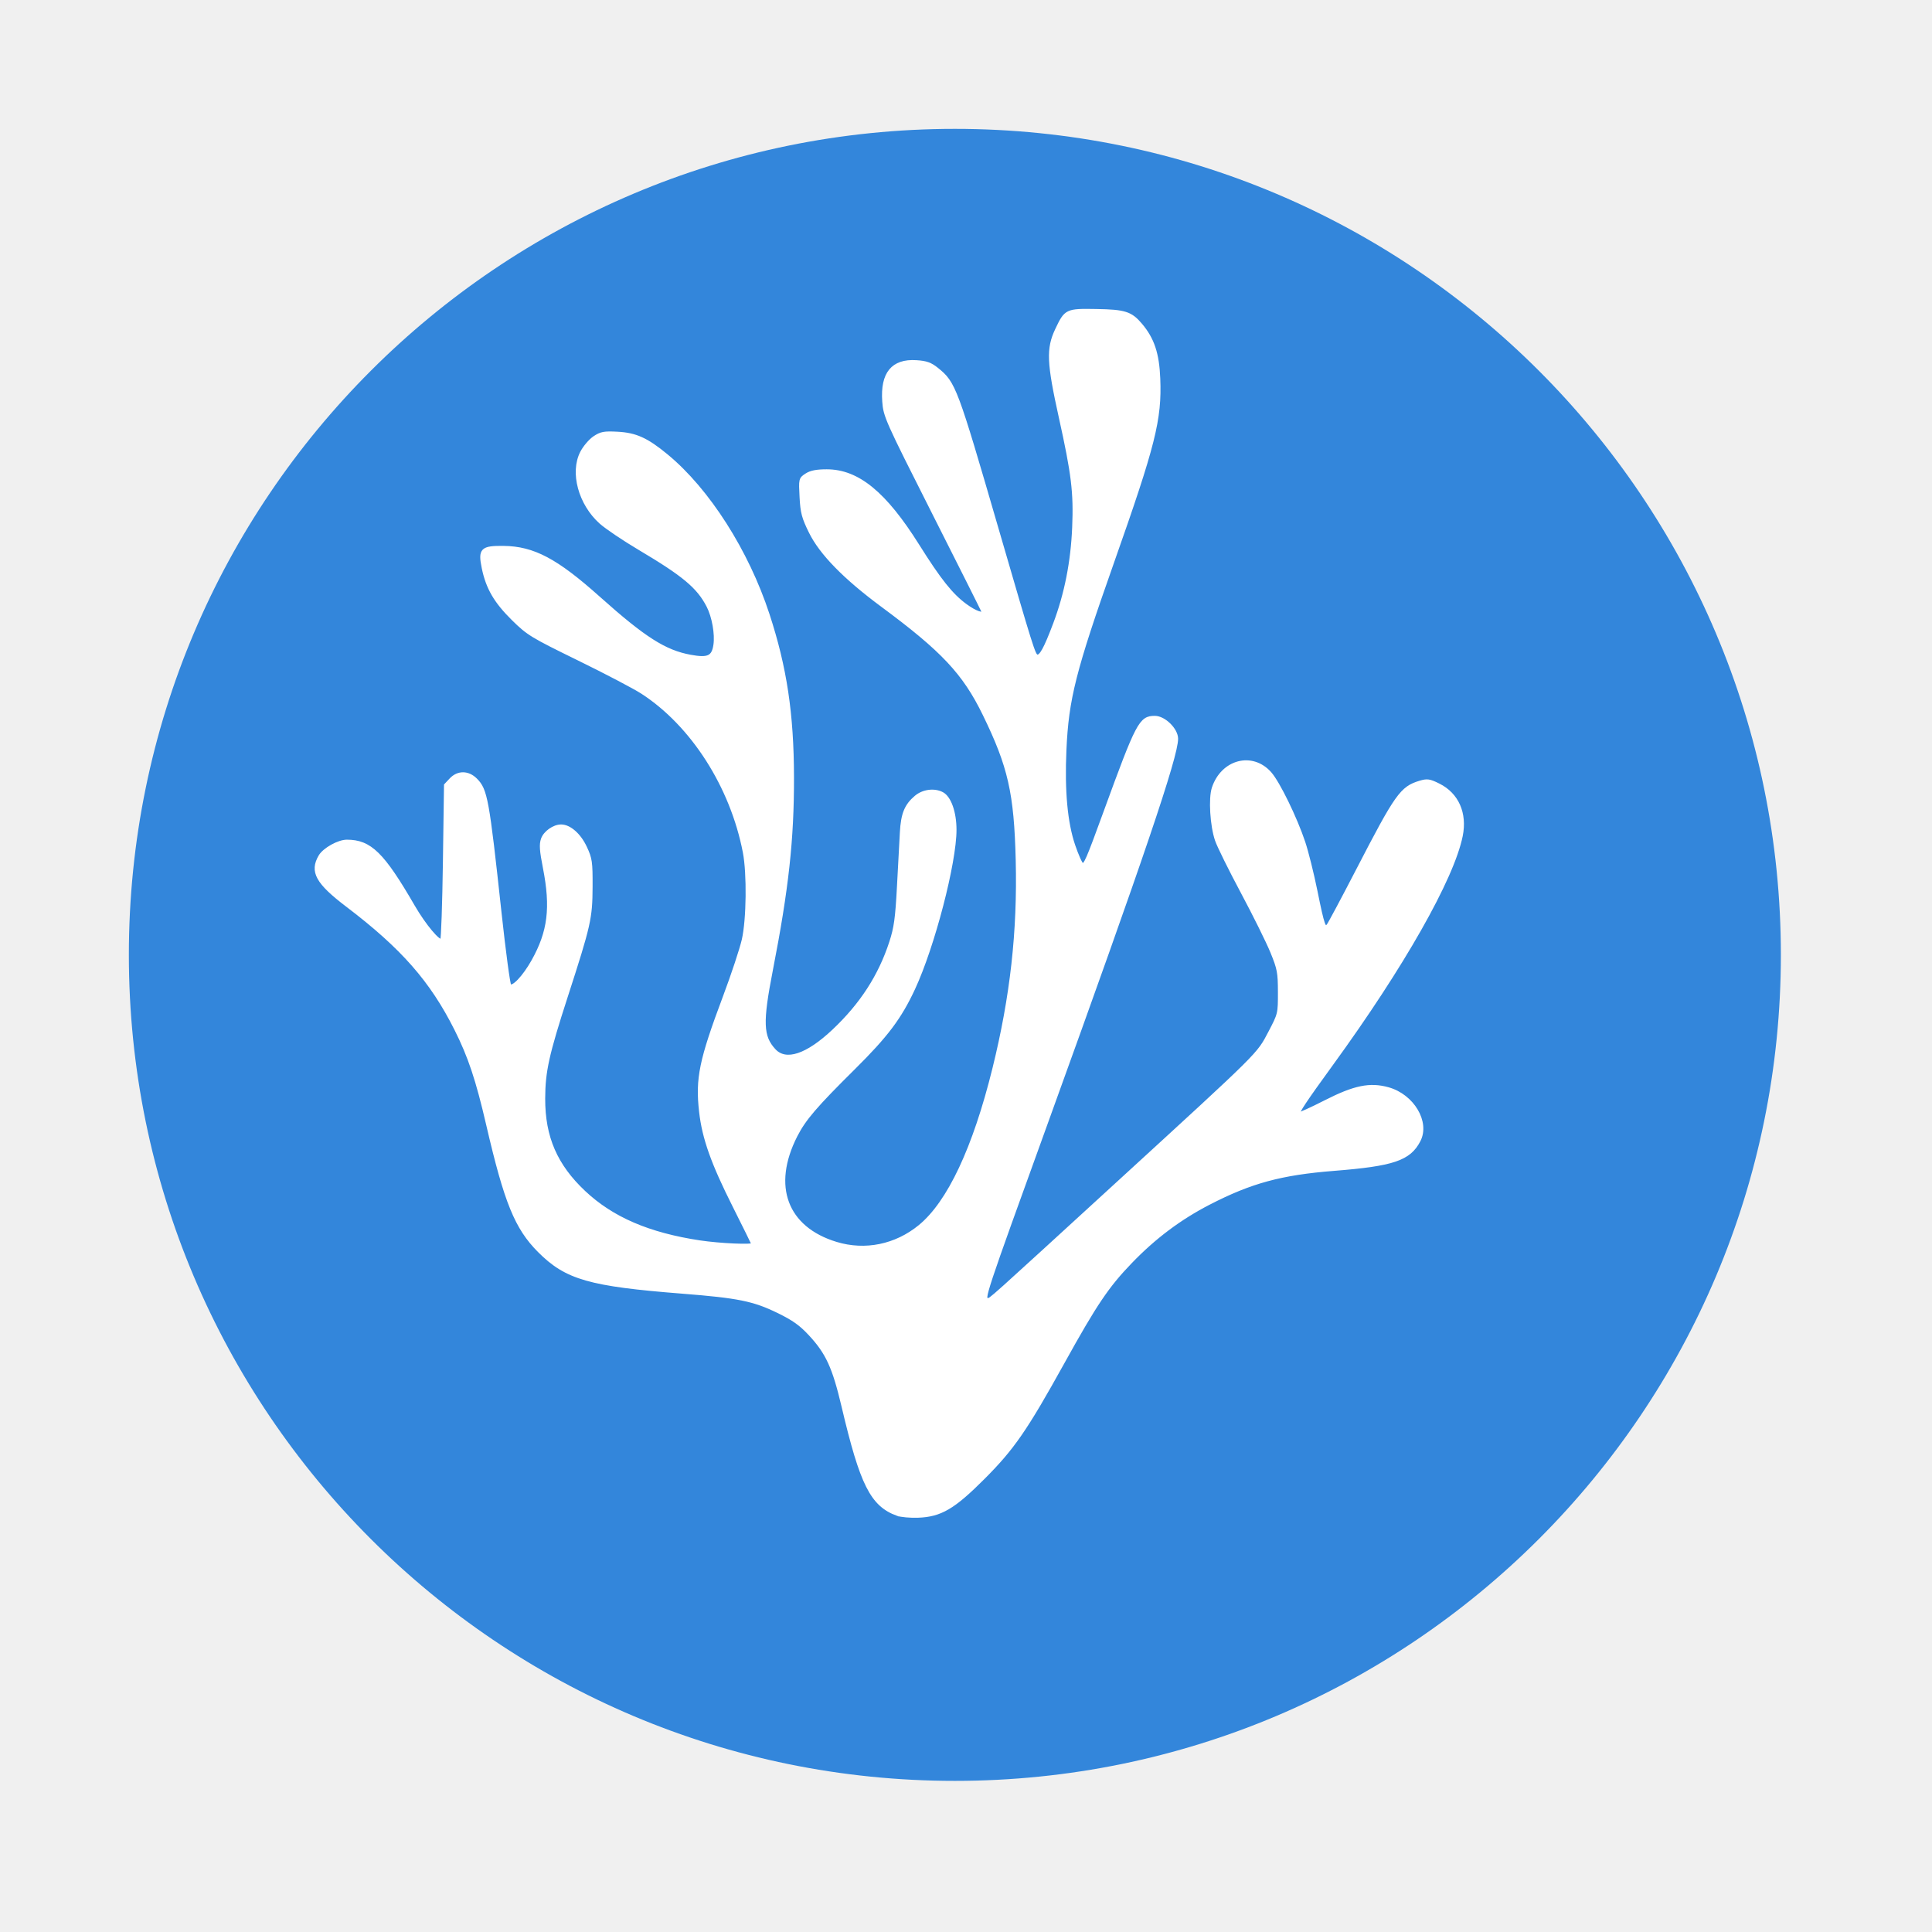
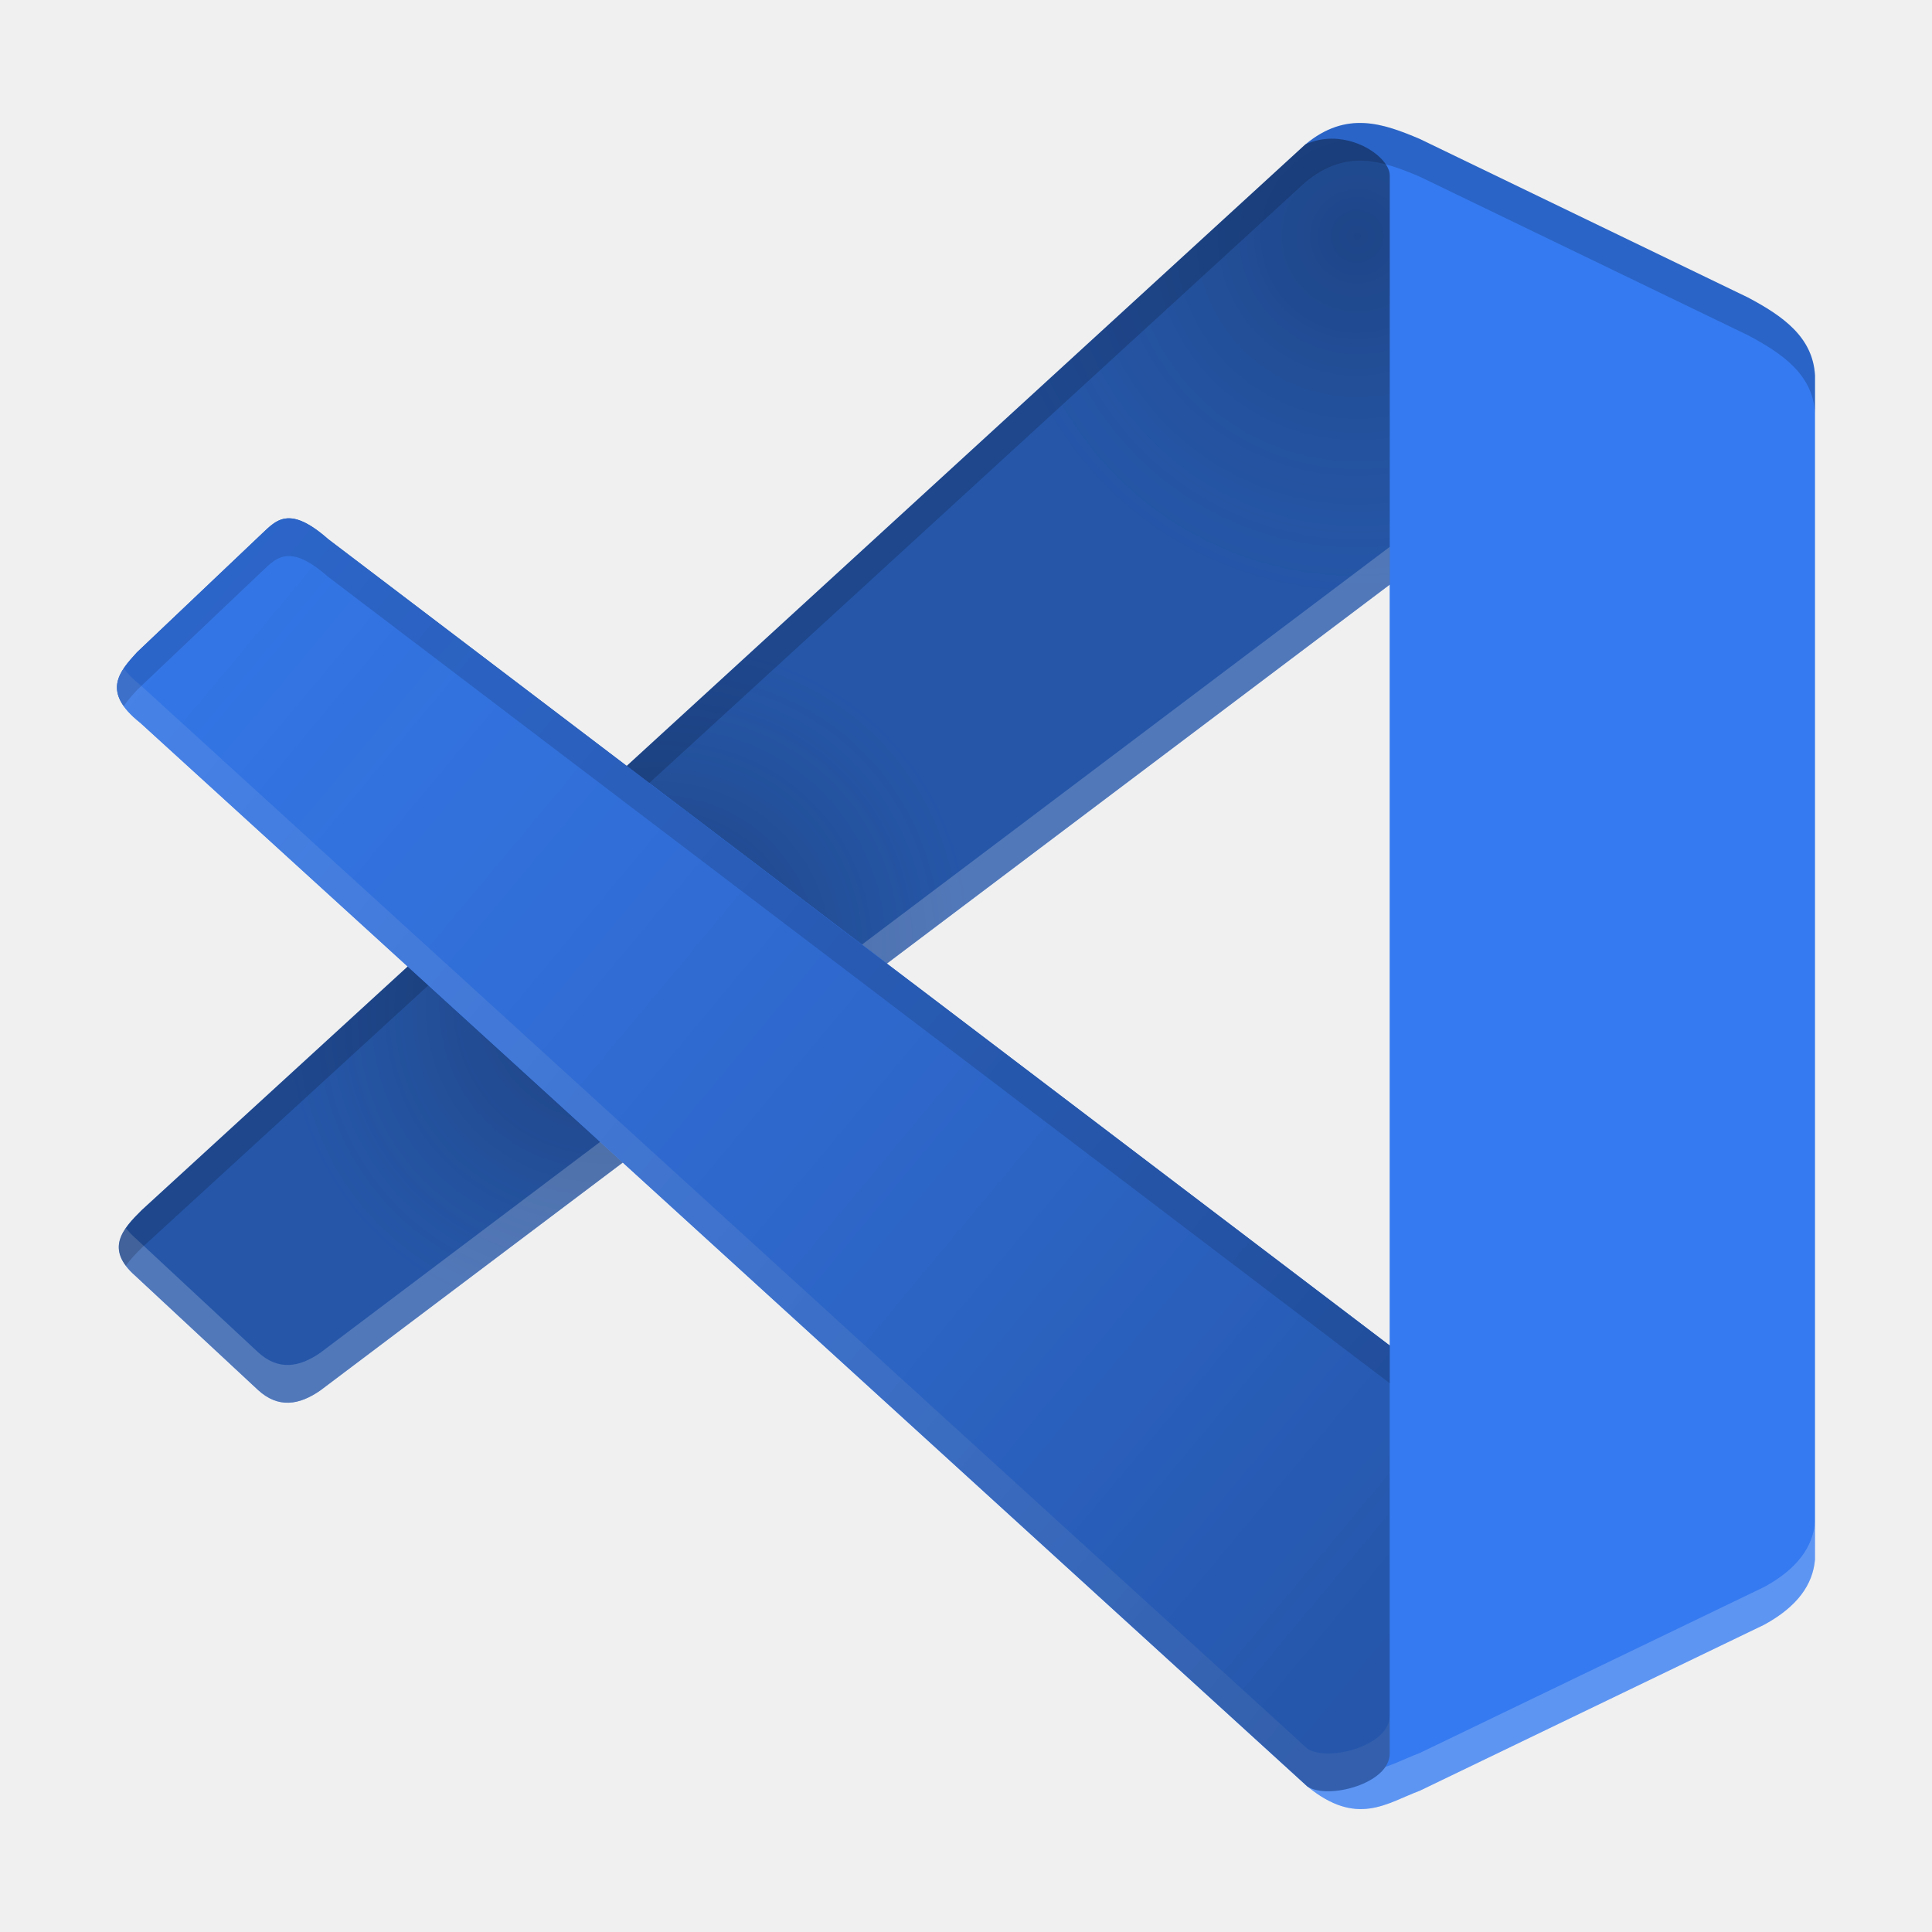
- <svg xmlns="http://www.w3.org/2000/svg" width="512" height="512" version="1.1" viewBox="0 0 512 512">
-   <path d="m471.95 253.05c0 120.9-98.01 218.9-218.9 218.9-120.9 0-218.9-98.01-218.9-218.9 0-120.9 98.01-218.9 218.9-218.9 120.9 0 218.9 98.01 218.9 218.9" fill="#1793d1" fill-rule="evenodd" style="fill:#3386db" />
-   <path d="m237.82 401.3c-6.781-2.487-9.501-7.902-14.388-28.637-2.43-10.31-4.18-14.137-8.691-19.01-2.541-2.745-4.409-4.08-8.509-6.08-6.483-3.164-10.572-3.995-25.4-5.159-24.628-1.934-30.751-3.694-37.942-10.902-6.084-6.099-8.861-12.918-13.618-33.449-2.776-11.98-4.811-18.079-8.45-25.328-6.477-12.902-14.186-21.68-28.765-32.756-8.014-6.088-9.627-9.008-7.225-13.074 1.09-1.845 4.891-3.964 7.102-3.959 6.165 0.014 9.516 3.296 17.586 17.224 2.967 5.121 6.837 9.734 7.561 9.012 0.237-0.236 0.56-9.584 0.718-20.772l0.288-20.342 1.395-1.485c1.888-2.009 4.56-1.992 6.594 0.042 2.713 2.713 3.137 5.045 6.415 35.297 1.114 10.281 2.277 18.944 2.585 19.251 0.843 0.843 3.794-2.26 6.156-6.471 4.359-7.773 5.15-14.174 3.062-24.771-0.888-4.503-1-6.148-0.513-7.543 0.626-1.797 3.011-3.478 4.93-3.474 2.223 5e-3 4.846 2.312 6.397 5.625 1.421 3.037 1.539 3.857 1.511 10.49-0.035 8.306-0.446 10.123-6.548 28.962-5.002 15.443-5.996 19.934-6.012 27.162-0.023 10.224 3.227 17.729 10.737 24.794 7.418 6.978 17.119 11.154 30.641 13.188 5.385 0.81 14.103 1.191 14.103 0.616 0-0.141-2.205-4.635-4.9-9.986-5.811-11.539-8.149-18.111-8.948-25.152-1-8.814-3e-3 -13.626 6.304-30.434 2.195-5.849 4.452-12.664 5.016-15.144 1.222-5.372 1.365-17.519 0.272-23.191-3.36-17.438-13.805-33.769-27.101-42.373-2.058-1.332-9.652-5.312-16.876-8.845-12.39-6.06-13.372-6.659-17.337-10.571-4.679-4.616-6.783-8.232-7.88-13.544-1.004-4.862-0.384-5.488 5.367-5.419 7.909 0.094 13.967 3.303 25.213 13.357 12.047 10.769 17.516 14.252 24.33 15.497 4.68 0.855 5.995 0.242 6.485-3.022 0.431-2.876-0.395-7.536-1.831-10.324-2.61-5.067-6.42-8.256-18.239-15.266-4.099-2.431-8.698-5.533-10.221-6.894-5.509-4.923-7.765-13.238-5.027-18.532 0.735-1.422 2.244-3.193 3.352-3.935 1.736-1.163 2.572-1.321 6.044-1.143 4.902 0.25 7.815 1.567 13.098 5.925 10.997 9.071 21.346 25.29 26.845 42.072 4.603 14.048 6.455 26.365 6.488 43.133 0.032 16.485-1.401 29.578-5.59 51.057-2.72 13.948-2.581 17.695 0.79 21.329 3.059 3.297 8.696 1.438 15.716-5.184 7.373-6.955 12.256-14.503 15.175-23.453 1.241-3.806 1.595-6.352 2.038-14.679 0.295-5.54 0.644-12.041 0.775-14.446 0.267-4.884 1.195-7.15 3.837-9.374 1.927-1.621 4.893-1.998 6.971-0.886 1.962 1.05 3.34 4.967 3.354 9.532 0.027 8.71-5.756 30.936-10.959 42.119-3.603 7.744-7.145 12.454-15.85 21.077-10.132 10.037-13.087 13.484-15.335 17.887-6.83 13.378-2.66 24.537 10.682 28.59 7.675 2.331 15.813 0.668 22.154-4.528 7.695-6.306 14.452-20.667 19.677-41.822 4.708-19.063 6.634-36.309 6.169-55.244-0.437-17.784-2.043-24.86-8.78-38.668-5.335-10.935-10.958-16.93-27.03-28.821-9.891-7.318-16.215-13.783-19-19.423-1.907-3.863-2.256-5.173-2.472-9.296-0.249-4.747-0.234-4.81 1.375-5.865 1.166-0.764 2.697-1.066 5.406-1.066 8.229 0 15.408 5.877 24.115 19.741 5.804 9.242 8.904 13.134 12.651 15.884 2.689 1.974 5.013 2.739 4.597 1.514-0.106-0.311-5.987-12.032-13.071-26.047-12.45-24.635-12.888-25.616-13.163-29.513-0.523-7.423 2.333-10.903 8.62-10.499 2.626 0.168 3.744 0.568 5.468 1.956 4.563 3.672 4.988 4.805 15.947 42.507 9.159 31.511 9.705 33.252 10.515 33.522 1.003 0.334 2.227-1.868 4.736-8.528 2.994-7.946 4.669-16.427 5.049-25.57 0.385-9.266-0.201-14.101-3.535-29.159-3.213-14.509-3.37-18.199-0.991-23.223 2.422-5.115 2.598-5.2 10.518-5.066 7.53 0.127 9.124 0.636 11.758 3.75 3.191 3.773 4.485 7.658 4.75 14.264 0.435 10.838-1.242 17.499-12.281 48.774-10.093 28.596-11.989 36.072-12.591 49.662-0.483 10.89 0.291 19.288 2.331 25.294 0.908 2.672 1.929 4.946 2.271 5.052 0.817 0.254 1.373-1.02 6.084-13.94 8.595-23.572 9.367-25.04 13.168-25.04 2.482 0 5.743 3.206 5.743 5.646 0 4.734-9.039 31.404-34.334 101.3-16.944 46.823-17.108 47.318-15.672 47.318 0.804 0-0.692 1.339 35.039-31.387 37.543-34.386 36.559-33.41 39.708-39.415 2.543-4.849 2.566-4.944 2.558-10.649-7e-3 -5.236-0.188-6.199-2.005-10.649-1.099-2.691-4.627-9.815-7.841-15.83-3.214-6.015-6.287-12.232-6.83-13.815-1.309-3.818-1.752-11.044-0.846-13.789 2.384-7.222 10.305-9.287 15.021-3.915 2.225 2.534 6.744 11.808 8.907 18.28 0.847 2.533 2.294 8.331 3.216 12.885 1.889 9.33 2.25 10.342 3.261 9.124 0.366-0.44 3.904-7.069 7.864-14.73 10.257-19.846 11.595-21.73 16.465-23.189 1.927-0.577 2.515-0.492 4.958 0.72 4.924 2.442 7.168 7.508 5.963 13.463-2.287 11.313-15.482 34.576-34.281 60.441-7.077 9.736-9.172 12.887-8.81 13.248 0.15 0.15 3.361-1.302 7.136-3.228 7.672-3.914 11.792-4.76 16.61-3.411 6.512 1.823 10.685 8.842 8.152 13.71-2.566 4.931-6.82 6.369-22.504 7.608-14.049 1.11-22.058 3.287-33.155 9.015-7.724 3.986-14.425 9.013-20.707 15.533-6.204 6.44-9.328 11.075-17.942 26.623-9.86 17.795-13.292 22.769-21.121 30.606-7.907 7.915-11.33 9.922-17.297 10.144-2.064 0.077-4.53-0.145-5.479-0.494z" style="-inkscape-stroke:none;fill-rule:evenodd;fill:#ffffff;stop-color:#000000;stroke-width:.847;stroke:#ffffff" />
+ <svg xmlns="http://www.w3.org/2000/svg" xmlns:xlink="http://www.w3.org/1999/xlink" width="512" height="512" version="1.1" viewBox="0 0 384 384">
+   <defs>
+     <linearGradient id="a">
+       <stop stop-color="#000207" offset="0" />
+       <stop stop-color="#25354f" stop-opacity="0" offset="1" />
+     </linearGradient>
+     <clipPath id="g">
+       <path d="m111 119h177v23h-177z" />
+     </clipPath>
+     <clipPath id="f">
+       <path d="m177 130h45v89h-45z" />
+     </clipPath>
+     <clipPath id="e">
+       <path d="m111 207h177v89h-177z" />
+     </clipPath>
+     <clipPath id="h">
+       <rect width="384" height="384" />
+     </clipPath>
+     <g clip-path="url(#h)" />
+     <linearGradient id="d" x1="1443.3" x2="711.35" y1="812.62" y2="202.39" gradientTransform="matrix(.40832 0 0 .40832 -311.74 -8.9157)" gradientUnits="userSpaceOnUse">
+       <stop stop-color="#00040c" stop-opacity=".3" offset="0" />
+       <stop stop-color="#25354f" stop-opacity="0" offset="1" />
+     </linearGradient>
+     <radialGradient id="c" cx="1069.5" cy="507.75" r="412.77" gradientTransform="matrix(.1299 -.11828 .10457 .11485 -67.066 263.32)" gradientUnits="userSpaceOnUse" xlink:href="#a" />
+     <radialGradient id="b" cx="2246.8" cy="429.85" r="412.77" gradientTransform="matrix(-.14426 -.10027 .1003 -.14429 550.76 334.26)" gradientUnits="userSpaceOnUse" xlink:href="#a" />
+   </defs>
+   <path d="m27.814 143.6 232.05 211.48c9.859 8.053 15.728 3.3 22.314 0.849l68.471-33.005c6.628-3.615 9.687-8.009 10.097-12.982v-235.28c-0.408-7.684-6.439-11.87-13.321-15.527l-65.247-31.52c-7.253-3.063-14.545-5.71-22.739 1.103l-231.25 211.78c-3.884 3.836-7.353 7.734-1.315 13.066l24.393 22.696c4.033 3.711 8.197 3.038 12.43 0.08l212.51-160.13v151.23l-210.98-160.27c-7.768-6.855-10.358-3.721-13.194-1.061l-24.805 23.548c-3.567 3.91-7.066 7.834 0.581 13.954z" fill="#357af0" />
+   <path d="m270.46 24.437c0.249 2e-3 0.497 0.01 0.744 0.02-0.248-0.01-0.495-0.02-0.744-0.02zm-0.679 8e-3c-0.104 4e-3 -0.209 0.01-0.313 0.02 0.105-6e-3 0.209-0.01 0.313-0.02zm1.498 0.02c0.213 0.01 0.427 0.03 0.639 0.05-0.213-0.02-0.426-0.04-0.639-0.05zm-2.185 0.02c-0.104 8e-3 -0.208 0.02-0.312 0.03l0.312-0.03zm3.101 0.06c0.147 0.02 0.293 0.03 0.44 0.05-0.146-0.02-0.293-0.04-0.44-0.05zm-3.802 0.01c-0.108 0.01-0.217 0.03-0.325 0.05 0.108-0.02 0.217-0.03 0.325-0.05zm4.542 0.08c0.144 0.02 0.288 0.04 0.432 0.07-0.144-0.02-0.288-0.05-0.432-0.07zm-5.222 0.02c-0.117 0.02-0.235 0.04-0.353 0.07 0.118-0.02 0.236-0.05 0.353-0.07zm5.936 0.102c0.148 0.03 0.295 0.06 0.443 0.09-0.147-0.03-0.295-0.06-0.443-0.09zm-6.645 0.04c-0.112 0.03-0.225 0.05-0.337 0.08 0.113-0.03 0.225-0.06 0.337-0.08zm7.366 0.107c0.142 0.03 0.285 0.06 0.426 0.1-0.142-0.03-0.284-0.07-0.426-0.1zm-8.063 0.07c-0.114 0.03-0.229 0.06-0.344 0.1 0.115-0.03 0.229-0.07 0.344-0.1zm8.814 0.111c0.132 0.03 0.263 0.07 0.395 0.102-0.131-0.04-0.263-0.07-0.395-0.102zm-9.537 0.107c-0.103 0.03-0.206 0.07-0.31 0.106 0.103-0.04 0.207-0.07 0.31-0.106zm10.221 0.07c0.152 0.04 0.303 0.09 0.455 0.13-0.151-0.04-0.303-0.09-0.455-0.13zm-10.945 0.184c-0.1 0.04-0.2 0.08-0.3 0.119 0.1-0.04 0.2-0.08 0.3-0.119zm11.642 0.02c0.117 0.04 0.235 0.07 0.352 0.11-0.117-0.04-0.234-0.07-0.352-0.11zm-12.349 0.272c-0.106 0.05-0.213 0.09-0.319 0.144 0.107-0.05 0.213-0.1 0.319-0.144zm13.811 0.209c0.318 0.112 0.636 0.23 0.954 0.349-0.317-0.119-0.635-0.238-0.954-0.349zm-14.532 0.129c-0.106 0.05-0.212 0.105-0.318 0.16 0.106-0.06 0.212-0.108 0.318-0.16zm-0.717 0.377c-0.111 0.06-0.223 0.123-0.334 0.188 0.112-0.07 0.223-0.126 0.334-0.188zm16.648 8e-3c0.358 0.138 0.716 0.281 1.074 0.426-0.358-0.145-0.715-0.288-1.074-0.426zm-17.379 0.42c-0.109 0.07-0.219 0.133-0.328 0.203 0.11-0.07 0.219-0.136 0.328-0.203zm18.798 0.144c0.467 0.191 0.935 0.387 1.401 0.584-0.467-0.197-0.934-0.393-1.401-0.584zm-19.571 0.357c-0.09 0.06-0.188 0.125-0.282 0.191 0.09-0.07 0.188-0.127 0.282-0.191zm3.494 0.185c-1.724 3e-3 -3.511 0.344-5.261 1.144l-134.87 123.52 51.706 39.279 99.938-75.307v-81.354c0-3.003-5.352-7.291-11.508-7.279zm-4.311 0.398c-0.07 0.05-0.135 0.1-0.203 0.15 0.07-0.05 0.135-0.1 0.203-0.15zm98.137 39.886c0.348 0.528 0.66 1.077 0.934 1.651-0.274-0.574-0.586-1.123-0.934-1.651zm1.429 2.832c0.22 0.607 0.399 1.24 0.532 1.901-0.133-0.661-0.312-1.294-0.532-1.901zm-302.4 32.331c-0.144-4e-3 -0.284-1e-3 -0.422 7e-3 0.138-8e-3 0.278-0.01 0.422-7e-3zm-0.537 0.02c-0.1 8e-3 -0.192 0.02-0.286 0.03 0.09-0.01 0.189-0.02 0.286-0.03zm0.916 8e-3c0.05 5e-3 0.1 0.01 0.15 0.02-0.05-6e-3 -0.101-0.01-0.15-0.02zm-1.347 0.05c-0.08 0.01-0.158 0.03-0.235 0.05 0.08-0.02 0.156-0.03 0.235-0.05zm1.755 8e-3c0.05 9e-3 0.108 0.02 0.163 0.03-0.05-0.01-0.109-0.02-0.163-0.03zm-2.144 0.08c-0.08 0.02-0.155 0.04-0.231 0.07 0.08-0.02 0.153-0.05 0.231-0.07zm2.558 0.01c0.06 0.01 0.119 0.03 0.179 0.05-0.06-0.02-0.12-0.03-0.179-0.05zm-2.921 0.101c-0.07 0.03-0.144 0.05-0.215 0.08 0.07-0.03 0.143-0.06 0.215-0.08zm3.366 0.02c0.06 0.02 0.122 0.04 0.184 0.06-0.06-0.02-0.123-0.04-0.184-0.06zm-3.729 0.121c-0.07 0.03-0.146 0.07-0.218 0.102 0.07-0.04 0.144-0.07 0.218-0.102zm4.18 0.03c0.06 0.02 0.127 0.05 0.192 0.07-0.06-0.03-0.128-0.05-0.192-0.07zm-4.506 0.122c-0.09 0.05-0.178 0.1-0.266 0.147 0.09-0.05 0.176-0.1 0.266-0.147zm5.013 0.08c0.06 0.02 0.109 0.05 0.166 0.07-0.06-0.03-0.11-0.05-0.166-0.07zm-5.343 0.1c-0.216 0.129-0.426 0.27-0.631 0.422 0.205-0.151 0.415-0.293 0.631-0.422zm6.515 0.495c0.07 0.04 0.135 0.08 0.203 0.121-0.07-0.04-0.136-0.08-0.203-0.121zm-7.585 0.275c-0.132 0.109-0.262 0.22-0.391 0.334 0.129-0.114 0.259-0.226 0.391-0.334zm8.137 0.06c0.08 0.05 0.154 0.1 0.231 0.149-0.08-0.05-0.155-0.102-0.231-0.149zm0.544 0.356c0.09 0.06 0.191 0.131 0.288 0.199-0.1-0.07-0.193-0.135-0.288-0.199zm-9.254 0.08c-0.108 0.1-0.214 0.198-0.321 0.298 0.107-0.1 0.213-0.2 0.321-0.298zm9.848 0.339c0.09 0.07 0.181 0.132 0.273 0.201-0.09-0.07-0.182-0.135-0.273-0.201zm0.627 0.473c0.09 0.07 0.186 0.144 0.281 0.22-0.09-0.08-0.187-0.147-0.281-0.22zm-11.51 0.158c-0.03 0.03-0.07 0.06-0.1 0.09l-24.804 23.548 24.804-23.548c0.03-0.03 0.07-0.06 0.1-0.1zm-24.905 23.643c-0.446 0.489-0.891 0.978-1.313 1.471 0.422-0.493 0.867-0.983 1.313-1.471zm37.065-23.28c0.09 0.07 0.175 0.142 0.265 0.218-0.09-0.08-0.177-0.145-0.265-0.218zm-38.351 35.568c0.177 0.179 0.364 0.36 0.56 0.543-0.197-0.183-0.384-0.364-0.56-0.543zm0.56 0.543c0.394 0.366 0.828 0.74 1.306 1.122-0.478-0.382-0.912-0.756-1.306-1.122zm54.528 49.625-52.84 48.391c-3.884 3.836-7.352 7.734-1.315 13.067l24.393 22.696c4.033 3.711 8.198 3.038 12.43 0.08l60.085-45.276zm279.67 118.3c-0.05 0.463-0.131 0.92-0.233 1.373 0.102-0.452 0.179-0.91 0.233-1.373zm-0.772 3.153c-0.112 0.292-0.235 0.581-0.37 0.868 0.135-0.287 0.258-0.577 0.37-0.868zm-0.37 0.868c-0.202 0.43-0.43 0.855-0.684 1.274 0.254-0.419 0.482-0.844 0.684-1.274zm-0.684 1.274c-0.254 0.419-0.536 0.832-0.844 1.239 0.308-0.407 0.59-0.82 0.844-1.239zm-1.852 2.443c-0.121 0.132-0.246 0.263-0.373 0.393 0.128-0.13 0.252-0.261 0.373-0.393zm-0.765 0.782c-0.268 0.258-0.548 0.513-0.842 0.766 0.293-0.252 0.574-0.508 0.842-0.766z" opacity=".3" />
+   <path d="m264.71 27.567c-1.724 3e-3 -3.511 0.344-5.261 1.144l-134.87 123.52 51.706 39.279 99.938-75.307v-81.354c0-3.003-5.352-7.291-11.508-7.279zm-183.67 164.53-52.84 48.391c-3.884 3.836-7.352 7.734-1.315 13.067l24.393 22.696c4.033 3.711 8.198 3.038 12.43 0.08l60.085-45.276z" fill="url(#c)" opacity=".3" />
+   <path d="m264.71 27.567c-1.724 3e-3 -3.511 0.344-5.261 1.144l-134.87 123.52 51.706 39.279 99.938-75.307v-81.354c0-3.003-5.352-7.291-11.508-7.279zm-183.67 164.53-52.84 48.391c-3.884 3.836-7.352 7.734-1.315 13.067l24.393 22.696c4.033 3.711 8.198 3.038 12.43 0.08l60.085-45.276z" fill="url(#b)" opacity=".2" />
+   <path transform="scale(.75)" d="m368.29 144.93-139.86 105.39 6.609 5.019 133.25-100.41zm-335.49 32.189c-2.662 3.973-3.163 8.373 4.293 14.34l65.49 59.682 5.473-5.012-70.963-64.67c-1.931-1.545-3.328-2.985-4.293-4.34zm132.26 120.96-80.109 60.365c-5.643 3.944-11.197 4.84-16.574-0.107l-32.523-30.262c-1.034-0.914-1.855-1.794-2.496-2.648-2.57 3.703-3.09 7.715 2.496 12.648l32.523 30.262c5.377 4.948 10.931 4.051 16.574 0.107l80.109-60.365 181.44 165.35c13.146 10.737 20.972 4.4 29.754 1.133l91.293-44.008c8.838-4.82 12.917-10.679 13.463-17.309v-10c-0.546 6.629-4.625 12.488-13.463 17.309l-91.293 44.008c-8.782 3.268-16.608 9.604-29.754-1.133z" fill="#fdfeff" opacity=".2" />
+   <path transform="scale(.75)" d="m359.67 32.596c-4.416 0.155-8.965 1.715-13.744 5.689l-179.83 164.69-79.119-60.102c-10.358-9.14-13.811-4.962-17.592-1.414l-33.072 31.398c-3.856 4.226-7.65 8.465-3.518 14.266 0.978-1.46 2.239-2.865 3.518-4.266l33.072-31.398c3.78-3.548 7.234-7.726 17.592 1.414l79.119 60.102 179.83-164.69c10.925-9.085 20.648-5.555 30.318-1.471l86.994 42.027c9.176 4.876 17.218 10.458 17.762 20.703v-10c-0.544-10.245-8.586-15.827-17.762-20.703l-86.994-42.027c-5.44-2.297-10.897-4.419-16.574-4.219zm-118.03 227.77-6.609 4.981 133.25 101.22v-10l-126.64-96.203zm-133.59-4.235-70.464 64.526c-4.513 4.457-8.599 8.979-4.248 14.773 1.134-1.634 2.663-3.208 4.248-4.773l75.937-69.537-5.473-4.988z" fill="#000a1c" opacity=".2" />
+   <path d="m57.555 103.02c-2.405-0.07-3.922 1.581-5.517 3.077l-24.804 23.548c-3.567 3.91-7.066 7.834 0.581 13.954l232.05 211.48c4.107 2.66 16.346-0.565 16.346-6.533v-81.113l-210.98-160.27c-3.399-2.999-5.806-4.087-7.676-4.138z" fill="#357af0" />
+   <path transform="scale(.75)" d="m32.793 177.12c-2.662 3.973-3.163 8.371 4.293 14.338l309.4 281.97c5.477 3.547 21.795-0.752 21.795-8.709v-10c0 7.957-16.318 12.256-21.795 8.709l-309.4-281.97c-1.931-1.545-3.328-2.983-4.293-4.338z" fill="#fff" opacity=".1" />
+   <path d="m57.555 103.02c-2.405-0.07-3.922 1.581-5.517 3.077l-24.804 23.548c-3.567 3.91-7.066 7.834 0.581 13.954l232.05 211.48c4.107 2.66 16.346-0.565 16.346-6.533v-81.113l-210.98-160.27c-3.399-2.999-5.806-4.087-7.676-4.138z" fill="url(#d)" />
+   <path transform="scale(.75)" d="m76.74 137.36c-3.206-0.093-5.231 2.108-7.357 4.104l-33.072 31.396c-3.856 4.226-7.65 8.465-3.518 14.266 0.978-1.46 2.239-2.864 3.518-4.266l33.072-31.396c2.127-1.996 4.151-4.197 7.357-4.104 2.494 0.068 5.703 1.517 10.234 5.516l281.31 213.7v-10l-281.31-213.7c-4.532-3.999-7.74-5.447-10.234-5.516z" fill="#000919" opacity=".15" />
</svg>
